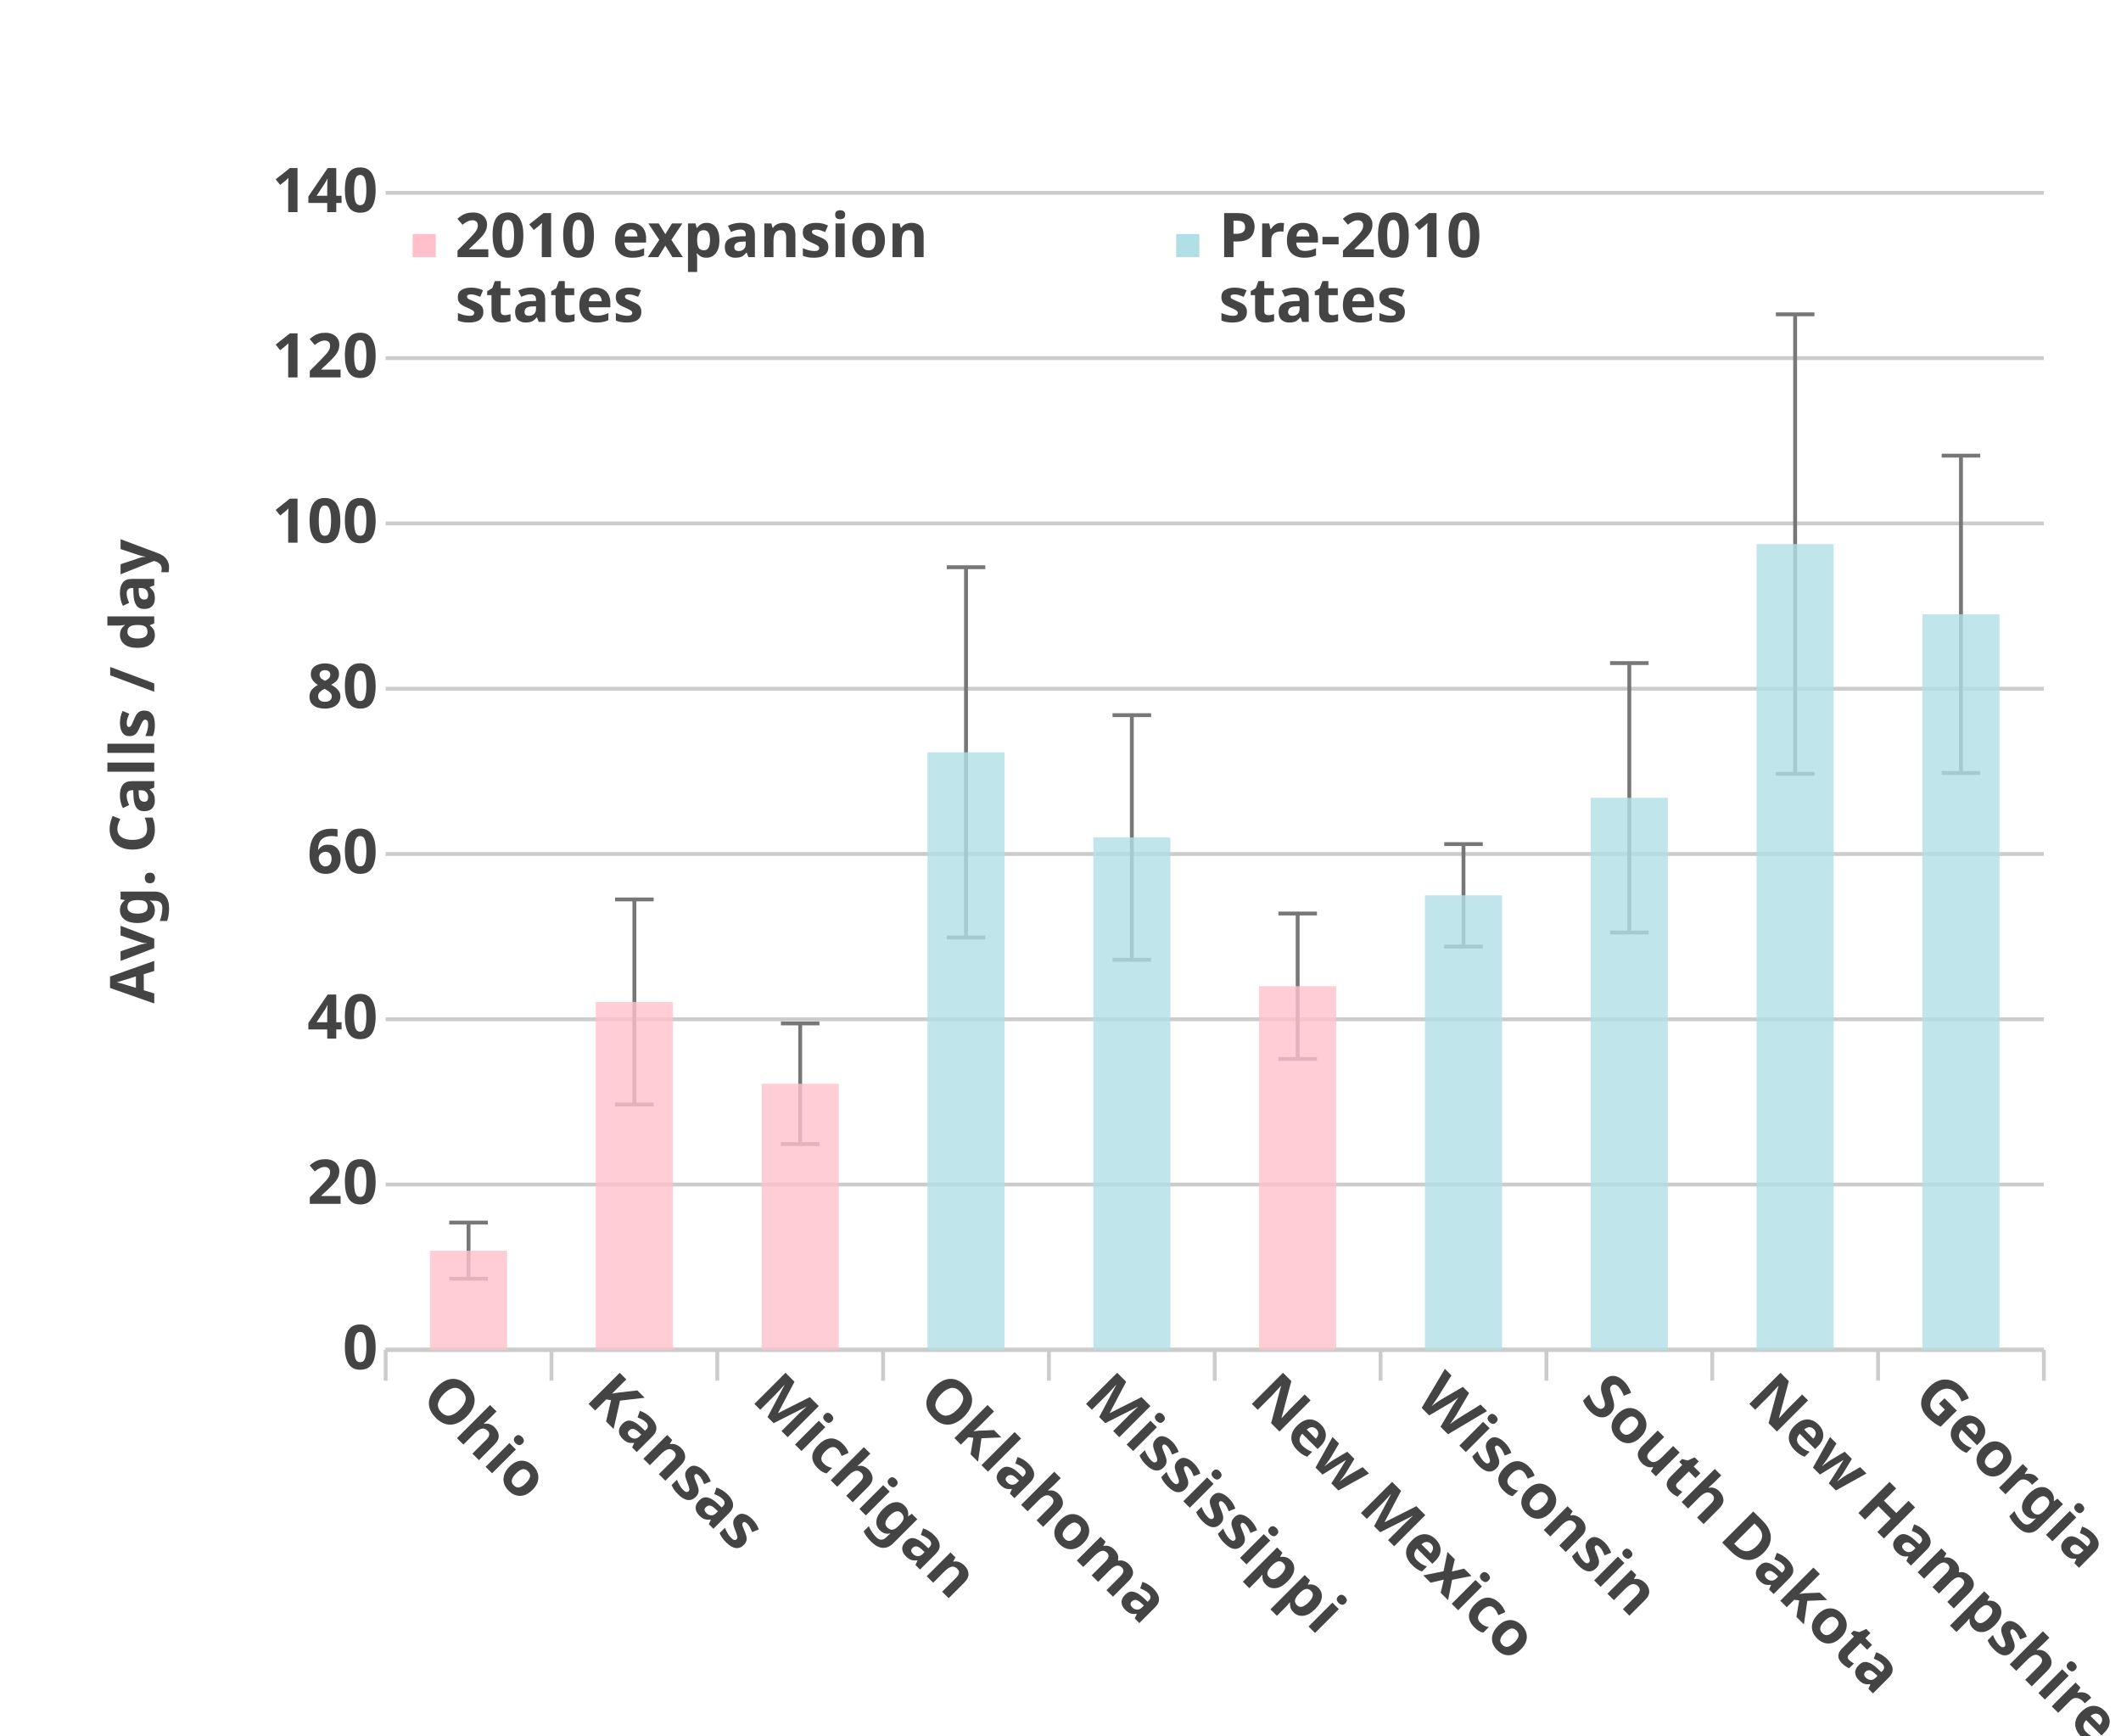
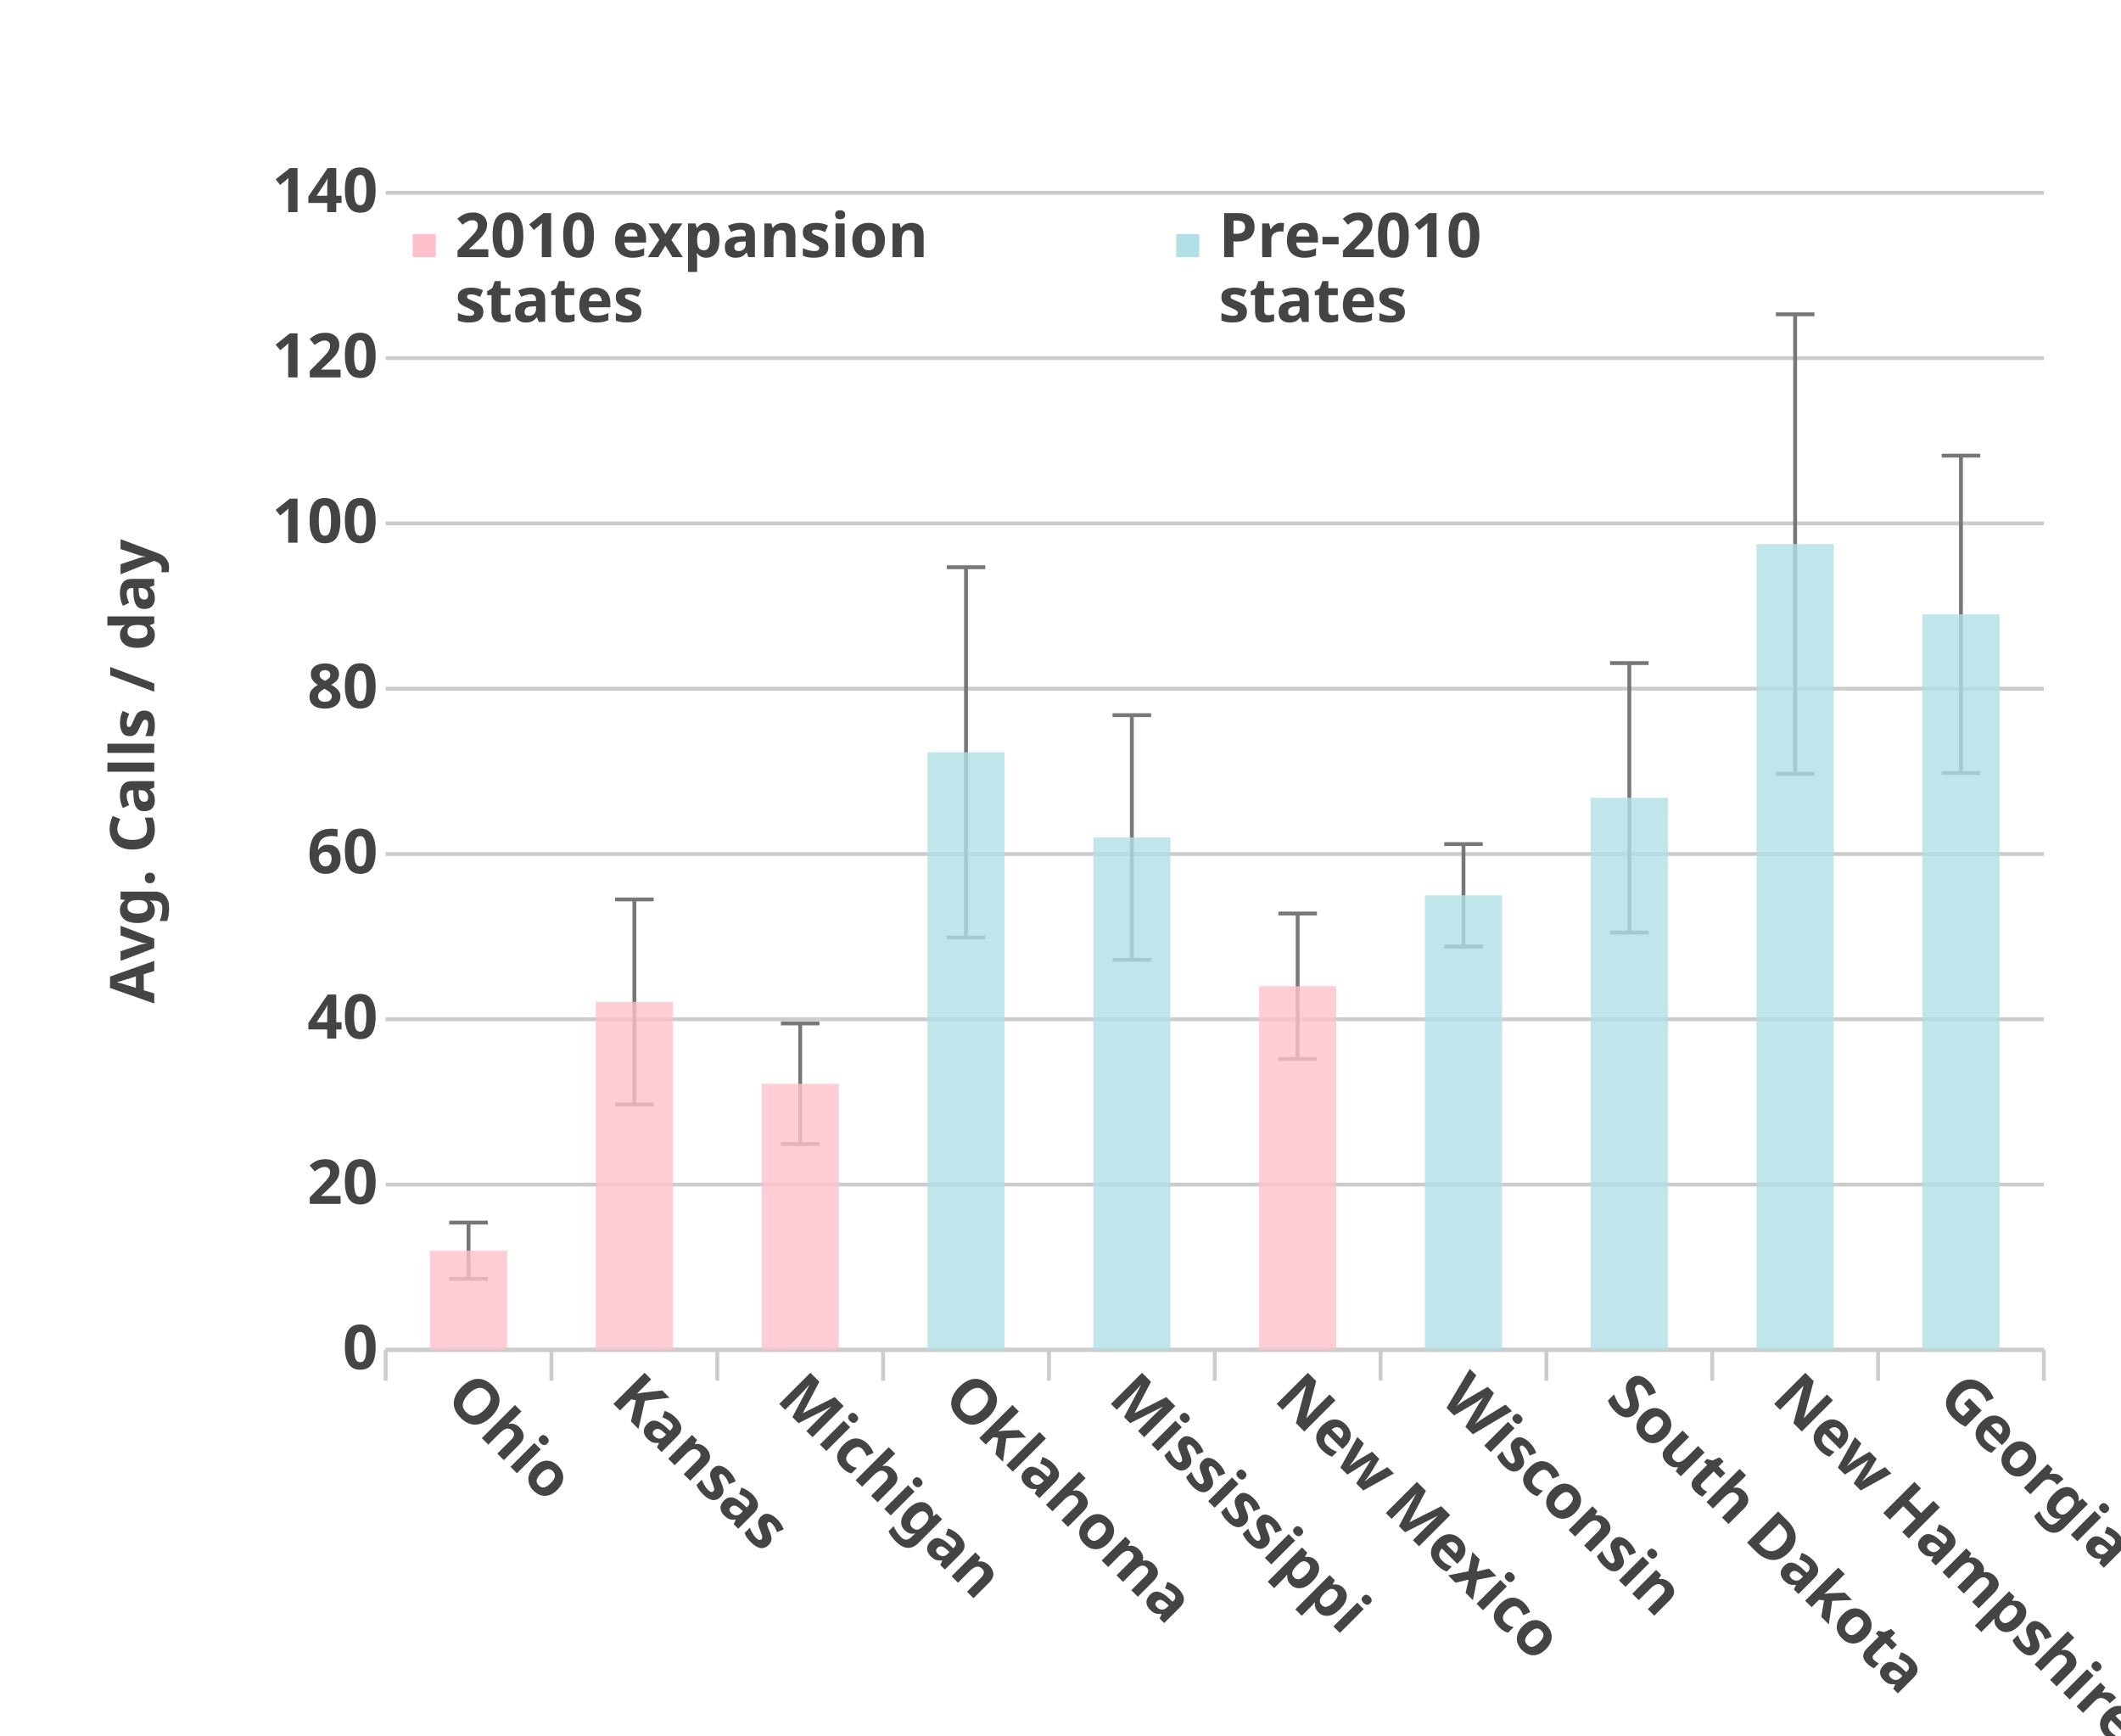
<svg xmlns="http://www.w3.org/2000/svg" width="550" height="450">
  <polyline points="100,350 530,350" stroke="#ccc" />
  <polyline points="530,350 100,350" stroke="#ccc" />
  <polyline points="100,350 100,358" stroke="#ccc" />
  <polyline points="143,350 143,358" stroke="#ccc" />
  <polyline points="186,350 186,358" stroke="#ccc" />
  <polyline points="229,350 229,358" stroke="#ccc" />
  <polyline points="272,350 272,358" stroke="#ccc" />
  <polyline points="315,350 315,358" stroke="#ccc" />
  <polyline points="358,350 358,358" stroke="#ccc" />
  <polyline points="401,350 401,358" stroke="#ccc" />
  <polyline points="444,350 444,358" stroke="#ccc" />
  <polyline points="487,350 487,358" stroke="#ccc" />
  <polyline points="530,350 530,358" stroke="#ccc" />
-   <text x="108.60" y="363" style="font-family: sans-serif; font-weight: bold;" font-size="12pt" fill="#444" transform="rotate(45 108.60,363)">Ohio</text>
-   <text x="151.60" y="363" style="font-family: sans-serif; font-weight: bold;" font-size="12pt" fill="#444" transform="rotate(45 151.60,363)">Kansas</text>
-   <text x="194.60" y="363" style="font-family: sans-serif; font-weight: bold;" font-size="12pt" fill="#444" transform="rotate(45 194.60,363)">Michigan</text>
-   <text x="237.60" y="363" style="font-family: sans-serif; font-weight: bold;" font-size="12pt" fill="#444" transform="rotate(45 237.60,363)">Oklahoma</text>
-   <text x="280.60" y="363" style="font-family: sans-serif; font-weight: bold;" font-size="12pt" fill="#444" transform="rotate(45 280.60,363)">Mississippi</text>
-   <text x="323.60" y="363" style="font-family: sans-serif; font-weight: bold;" font-size="12pt" fill="#444" transform="rotate(45 323.60,363)">New Mexico</text>
-   <text x="366.60" y="363" style="font-family: sans-serif; font-weight: bold;" font-size="12pt" fill="#444" transform="rotate(45 366.60,363)">Wisconsin</text>
-   <text x="409.60" y="363" style="font-family: sans-serif; font-weight: bold;" font-size="12pt" fill="#444" transform="rotate(45 409.60,363)">South Dakota</text>
-   <text x="452.60" y="363" style="font-family: sans-serif; font-weight: bold;" font-size="12pt" fill="#444" transform="rotate(45 452.60,363)">New Hampshire</text>
-   <text x="495.60" y="363" style="font-family: sans-serif; font-weight: bold;" font-size="12pt" fill="#444" transform="rotate(45 495.60,363)">Georgia</text>
+   <text x="115.05" y="363" style="font-family: sans-serif; font-weight: bold;" font-size="12pt" fill="#444" transform="rotate(45 115.05,363)">Ohio</text>
+   <text x="158.05" y="363" style="font-family: sans-serif; font-weight: bold;" font-size="12pt" fill="#444" transform="rotate(45 158.05,363)">Kansas</text>
+   <text x="201.05" y="363" style="font-family: sans-serif; font-weight: bold;" font-size="12pt" fill="#444" transform="rotate(45 201.05,363)">Michigan</text>
+   <text x="244.05" y="363" style="font-family: sans-serif; font-weight: bold;" font-size="12pt" fill="#444" transform="rotate(45 244.05,363)">Oklahoma</text>
+   <text x="287.05" y="363" style="font-family: sans-serif; font-weight: bold;" font-size="12pt" fill="#444" transform="rotate(45 287.05,363)">Mississippi</text>
+   <text x="330.05" y="363" style="font-family: sans-serif; font-weight: bold;" font-size="12pt" fill="#444" transform="rotate(45 330.05,363)">New Mexico</text>
+   <text x="373.05" y="363" style="font-family: sans-serif; font-weight: bold;" font-size="12pt" fill="#444" transform="rotate(45 373.05,363)">Wisconsin</text>
+   <text x="416.05" y="363" style="font-family: sans-serif; font-weight: bold;" font-size="12pt" fill="#444" transform="rotate(45 416.05,363)">South Dakota</text>
+   <text x="459.05" y="363" style="font-family: sans-serif; font-weight: bold;" font-size="12pt" fill="#444" transform="rotate(45 459.05,363)">New Hampshire</text>
+   <text x="502.05" y="363" style="font-family: sans-serif; font-weight: bold;" font-size="12pt" fill="#444" transform="rotate(45 502.05,363)">Georgia</text>
  <polyline points="100,350 530,350" stroke="#ccc" />
  <polyline points="100,307.14 530,307.14" stroke="#ccc" />
  <polyline points="100,264.29 530,264.29" stroke="#ccc" />
  <polyline points="100,221.43 530,221.43" stroke="#ccc" />
  <polyline points="100,178.57 530,178.57" stroke="#ccc" />
  <polyline points="100,135.71 530,135.71" stroke="#ccc" />
  <polyline points="100,92.86 530,92.86" stroke="#ccc" />
  <polyline points="100,50 530,50" stroke="#ccc" />
  <text x="98" y="355" style="font-family: sans-serif; font-weight: bold;" font-size="12pt" fill="#444" text-anchor="end">0</text>
  <text x="98" y="312.14" style="font-family: sans-serif; font-weight: bold;" font-size="12pt" fill="#444" text-anchor="end">20</text>
  <text x="98" y="269.29" style="font-family: sans-serif; font-weight: bold;" font-size="12pt" fill="#444" text-anchor="end">40</text>
  <text x="98" y="226.43" style="font-family: sans-serif; font-weight: bold;" font-size="12pt" fill="#444" text-anchor="end">60</text>
  <text x="98" y="183.57" style="font-family: sans-serif; font-weight: bold;" font-size="12pt" fill="#444" text-anchor="end">80</text>
  <text x="98" y="140.71" style="font-family: sans-serif; font-weight: bold;" font-size="12pt" fill="#444" text-anchor="end">100</text>
  <text x="98" y="97.86" style="font-family: sans-serif; font-weight: bold;" font-size="12pt" fill="#444" text-anchor="end">120</text>
  <text x="98" y="55" style="font-family: sans-serif; font-weight: bold;" font-size="12pt" fill="#444" text-anchor="end">140</text>
  <rect x="100.0" y="50" width="430" height="300" fill="none" />
  <text x="40" y="200" style="font-family: sans-serif; font-weight: bold;" font-size="12pt" fill="#444" text-anchor="middle" transform="rotate(-90 40,200)">Avg. Calls / day</text>
  <polyline points="121.50,331.57 121.50,317" stroke="#777" />
  <polyline points="116.50,331.57 126.50,331.57" stroke="#777" />
  <polyline points="116.50,317 126.50,317" stroke="#777" />
  <rect x="111.5" y="324.29" width="20" height="25.71" fill="pink" opacity="0.8" />
  <polyline points="164.50,286.36 164.50,233.21" stroke="#777" />
  <polyline points="159.50,286.36 169.50,286.36" stroke="#777" />
  <polyline points="159.50,233.21 169.50,233.21" stroke="#777" />
  <rect x="154.5" y="259.79" width="20" height="90.21" fill="pink" opacity="0.8" />
  <polyline points="207.50,296.64 207.50,265.36" stroke="#777" />
  <polyline points="202.50,296.64 212.50,296.64" stroke="#777" />
  <polyline points="202.50,265.36 212.50,265.36" stroke="#777" />
  <rect x="197.5" y="281" width="20" height="69" fill="pink" opacity="0.8" />
  <polyline points="250.50,243.07 250.50,147.07" stroke="#777" />
  <polyline points="245.50,243.07 255.50,243.07" stroke="#777" />
  <polyline points="245.50,147.07 255.50,147.07" stroke="#777" />
  <rect x="240.5" y="195.07" width="20" height="154.93" fill="powderblue" opacity="0.8" />
  <polyline points="293.50,248.86 293.50,185.43" stroke="#777" />
  <polyline points="288.50,248.86 298.50,248.86" stroke="#777" />
  <polyline points="288.50,185.43 298.50,185.43" stroke="#777" />
  <rect x="283.5" y="217.14" width="20" height="132.86" fill="powderblue" opacity="0.8" />
  <polyline points="336.50,274.57 336.50,236.86" stroke="#777" />
  <polyline points="331.50,274.57 341.50,274.57" stroke="#777" />
  <polyline points="331.50,236.86 341.50,236.86" stroke="#777" />
  <rect x="326.5" y="255.71" width="20" height="94.29" fill="pink" opacity="0.8" />
  <polyline points="379.50,245.43 379.50,218.86" stroke="#777" />
  <polyline points="374.50,245.43 384.50,245.43" stroke="#777" />
  <polyline points="374.50,218.86 384.50,218.86" stroke="#777" />
  <rect x="369.5" y="232.14" width="20" height="117.86" fill="powderblue" opacity="0.8" />
  <polyline points="422.50,241.79 422.50,171.93" stroke="#777" />
  <polyline points="417.50,241.79 427.50,241.79" stroke="#777" />
  <polyline points="417.50,171.93 427.50,171.93" stroke="#777" />
  <rect x="412.5" y="206.86" width="20" height="143.14" fill="powderblue" opacity="0.8" />
  <polyline points="465.50,200.64 465.50,81.50" stroke="#777" />
  <polyline points="460.50,200.64 470.50,200.64" stroke="#777" />
  <polyline points="460.50,81.50 470.50,81.50" stroke="#777" />
  <rect x="455.5" y="141.07" width="20" height="208.93" fill="powderblue" opacity="0.8" />
  <polyline points="508.50,200.43 508.50,118.14" stroke="#777" />
  <polyline points="503.50,200.43 513.50,200.43" stroke="#777" />
  <polyline points="503.50,118.14 513.50,118.14" stroke="#777" />
  <rect x="498.5" y="159.29" width="20" height="190.71" fill="powderblue" opacity="0.8" />
  <rect x="107.0" y="60.67" width="6" height="6" fill="pink" />
  <text x="118" y="66.67" style="font-family: sans-serif; font-weight: bold;" font-size="12pt" fill="#444">
    <tspan>2010 expansion</tspan>
    <tspan x="118" dy="1.05em">states</tspan>
  </text>
  <rect x="305.0" y="60.67" width="6" height="6" fill="powderblue" />
  <text x="316" y="66.67" style="font-family: sans-serif; font-weight: bold;" font-size="12pt" fill="#444">
    <tspan>Pre-2010</tspan>
    <tspan x="316" dy="1.05em">states</tspan>
  </text>
</svg>
